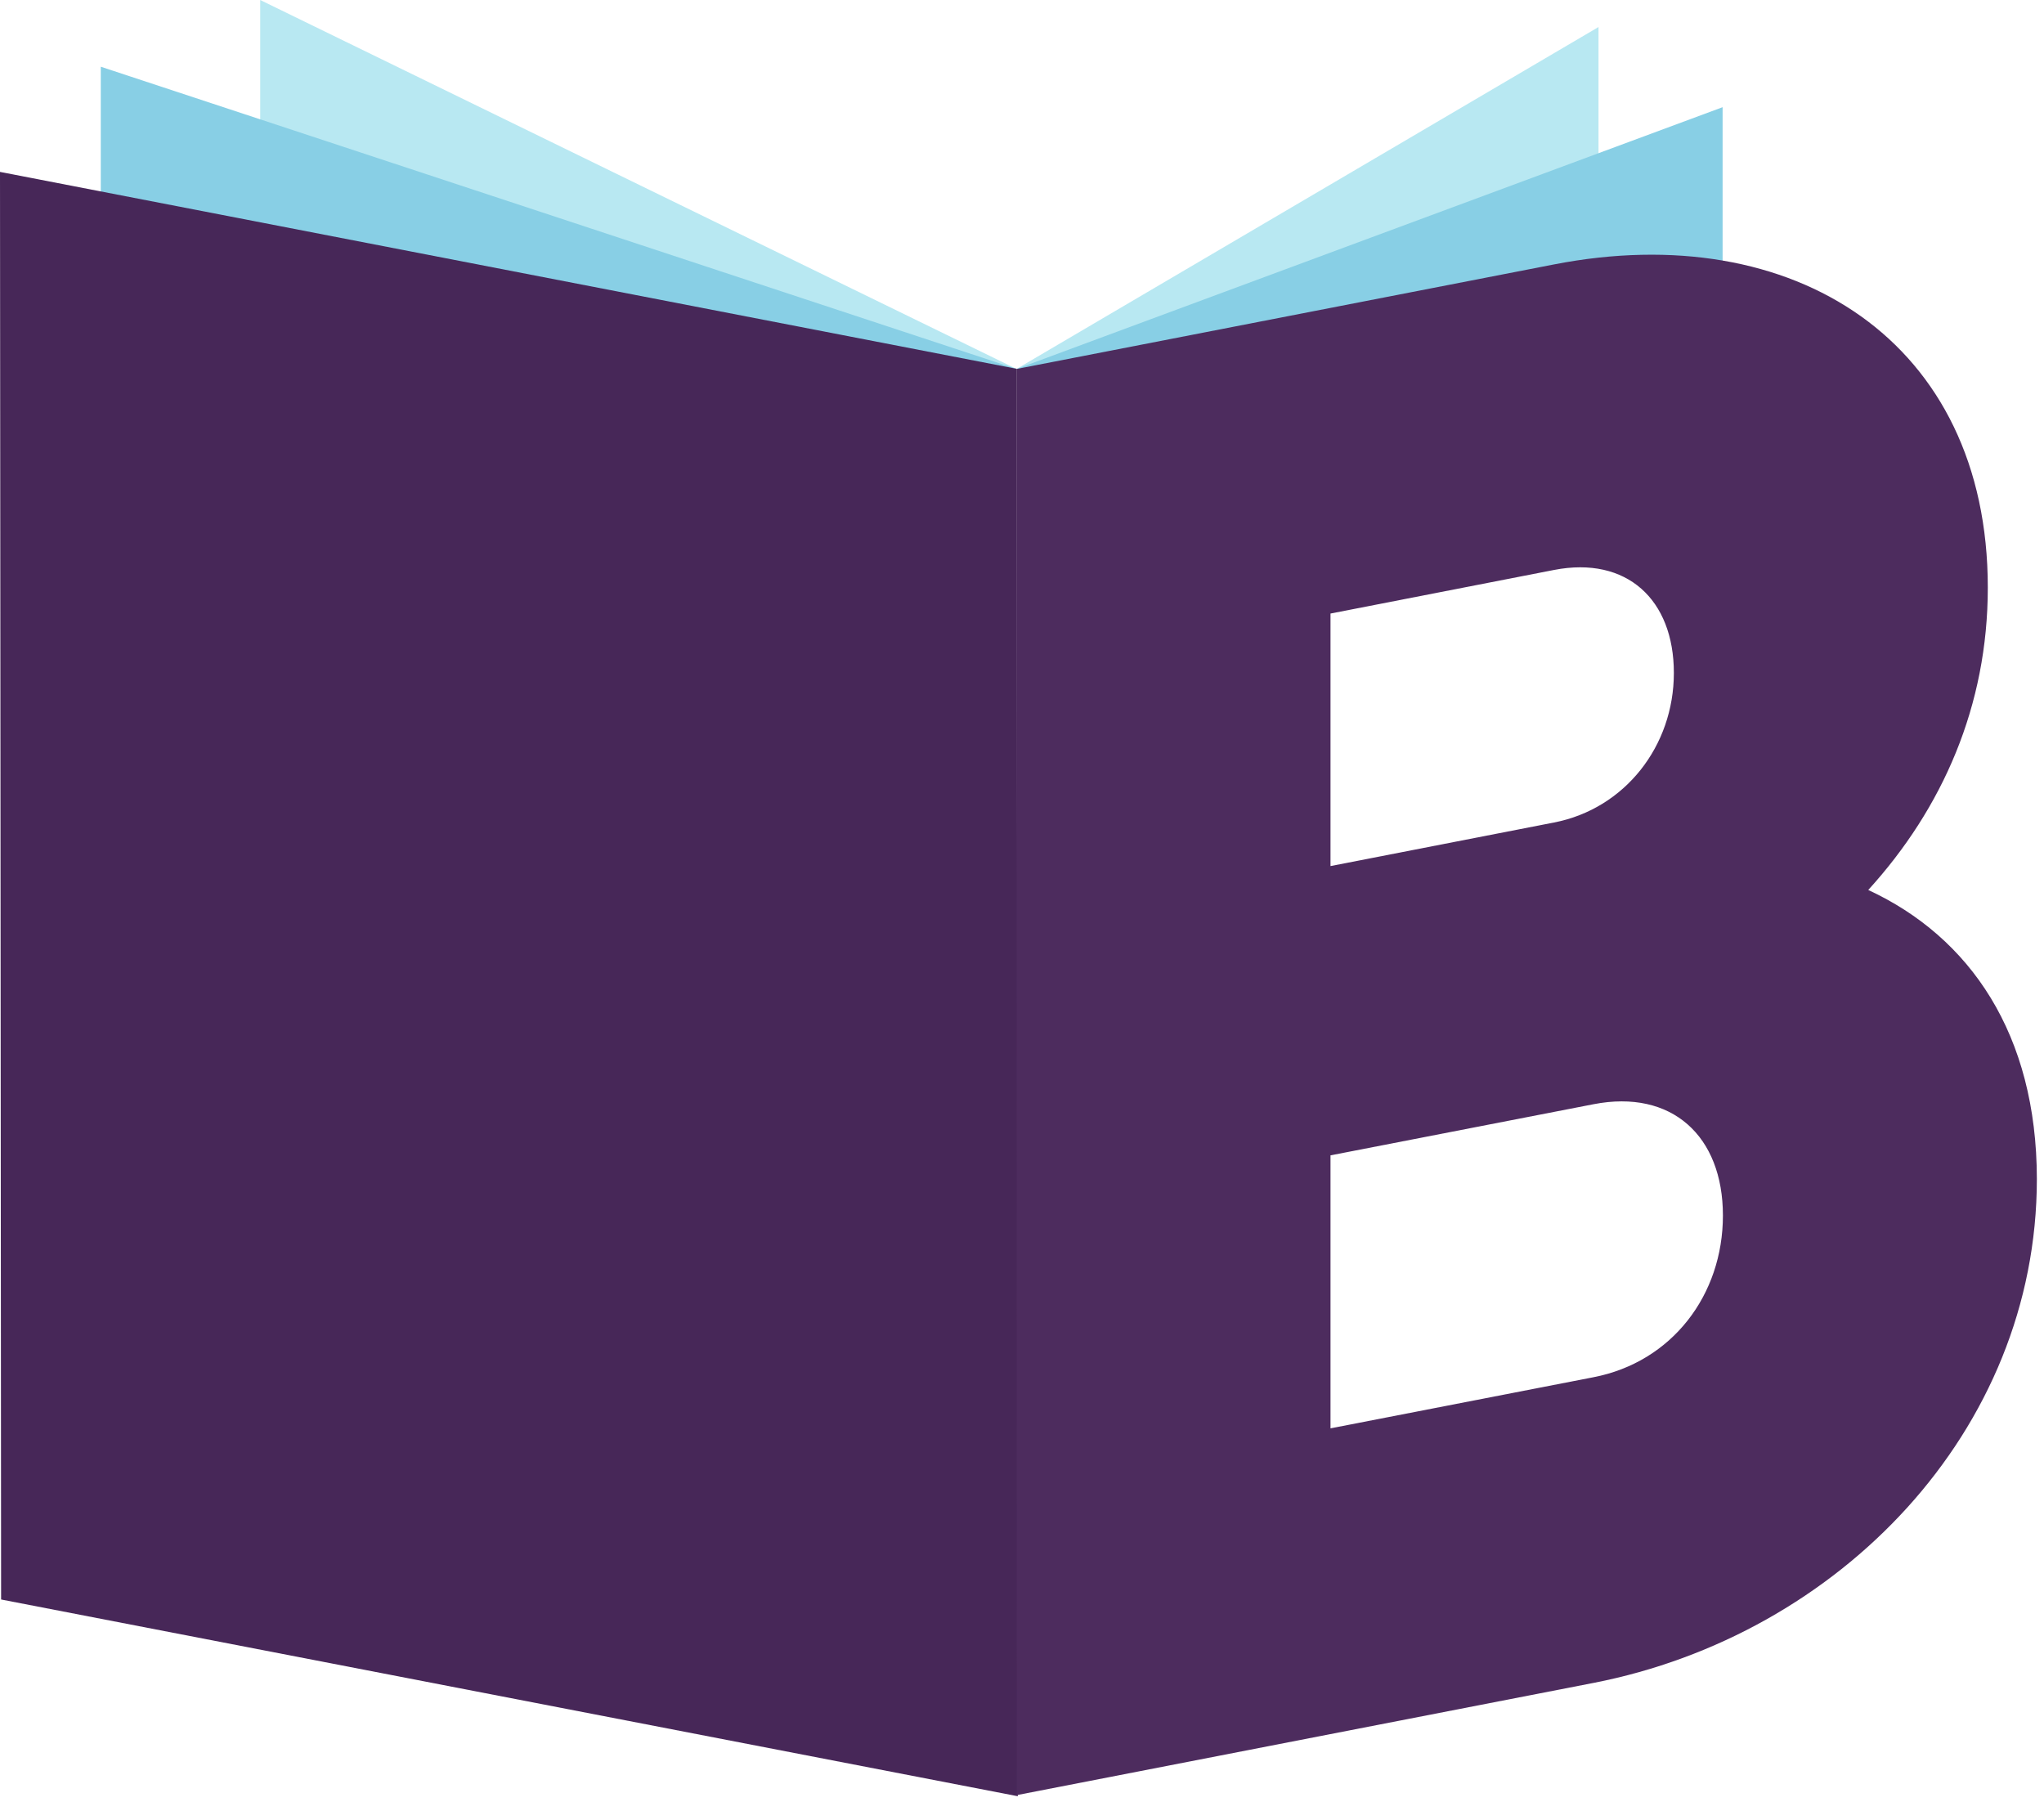
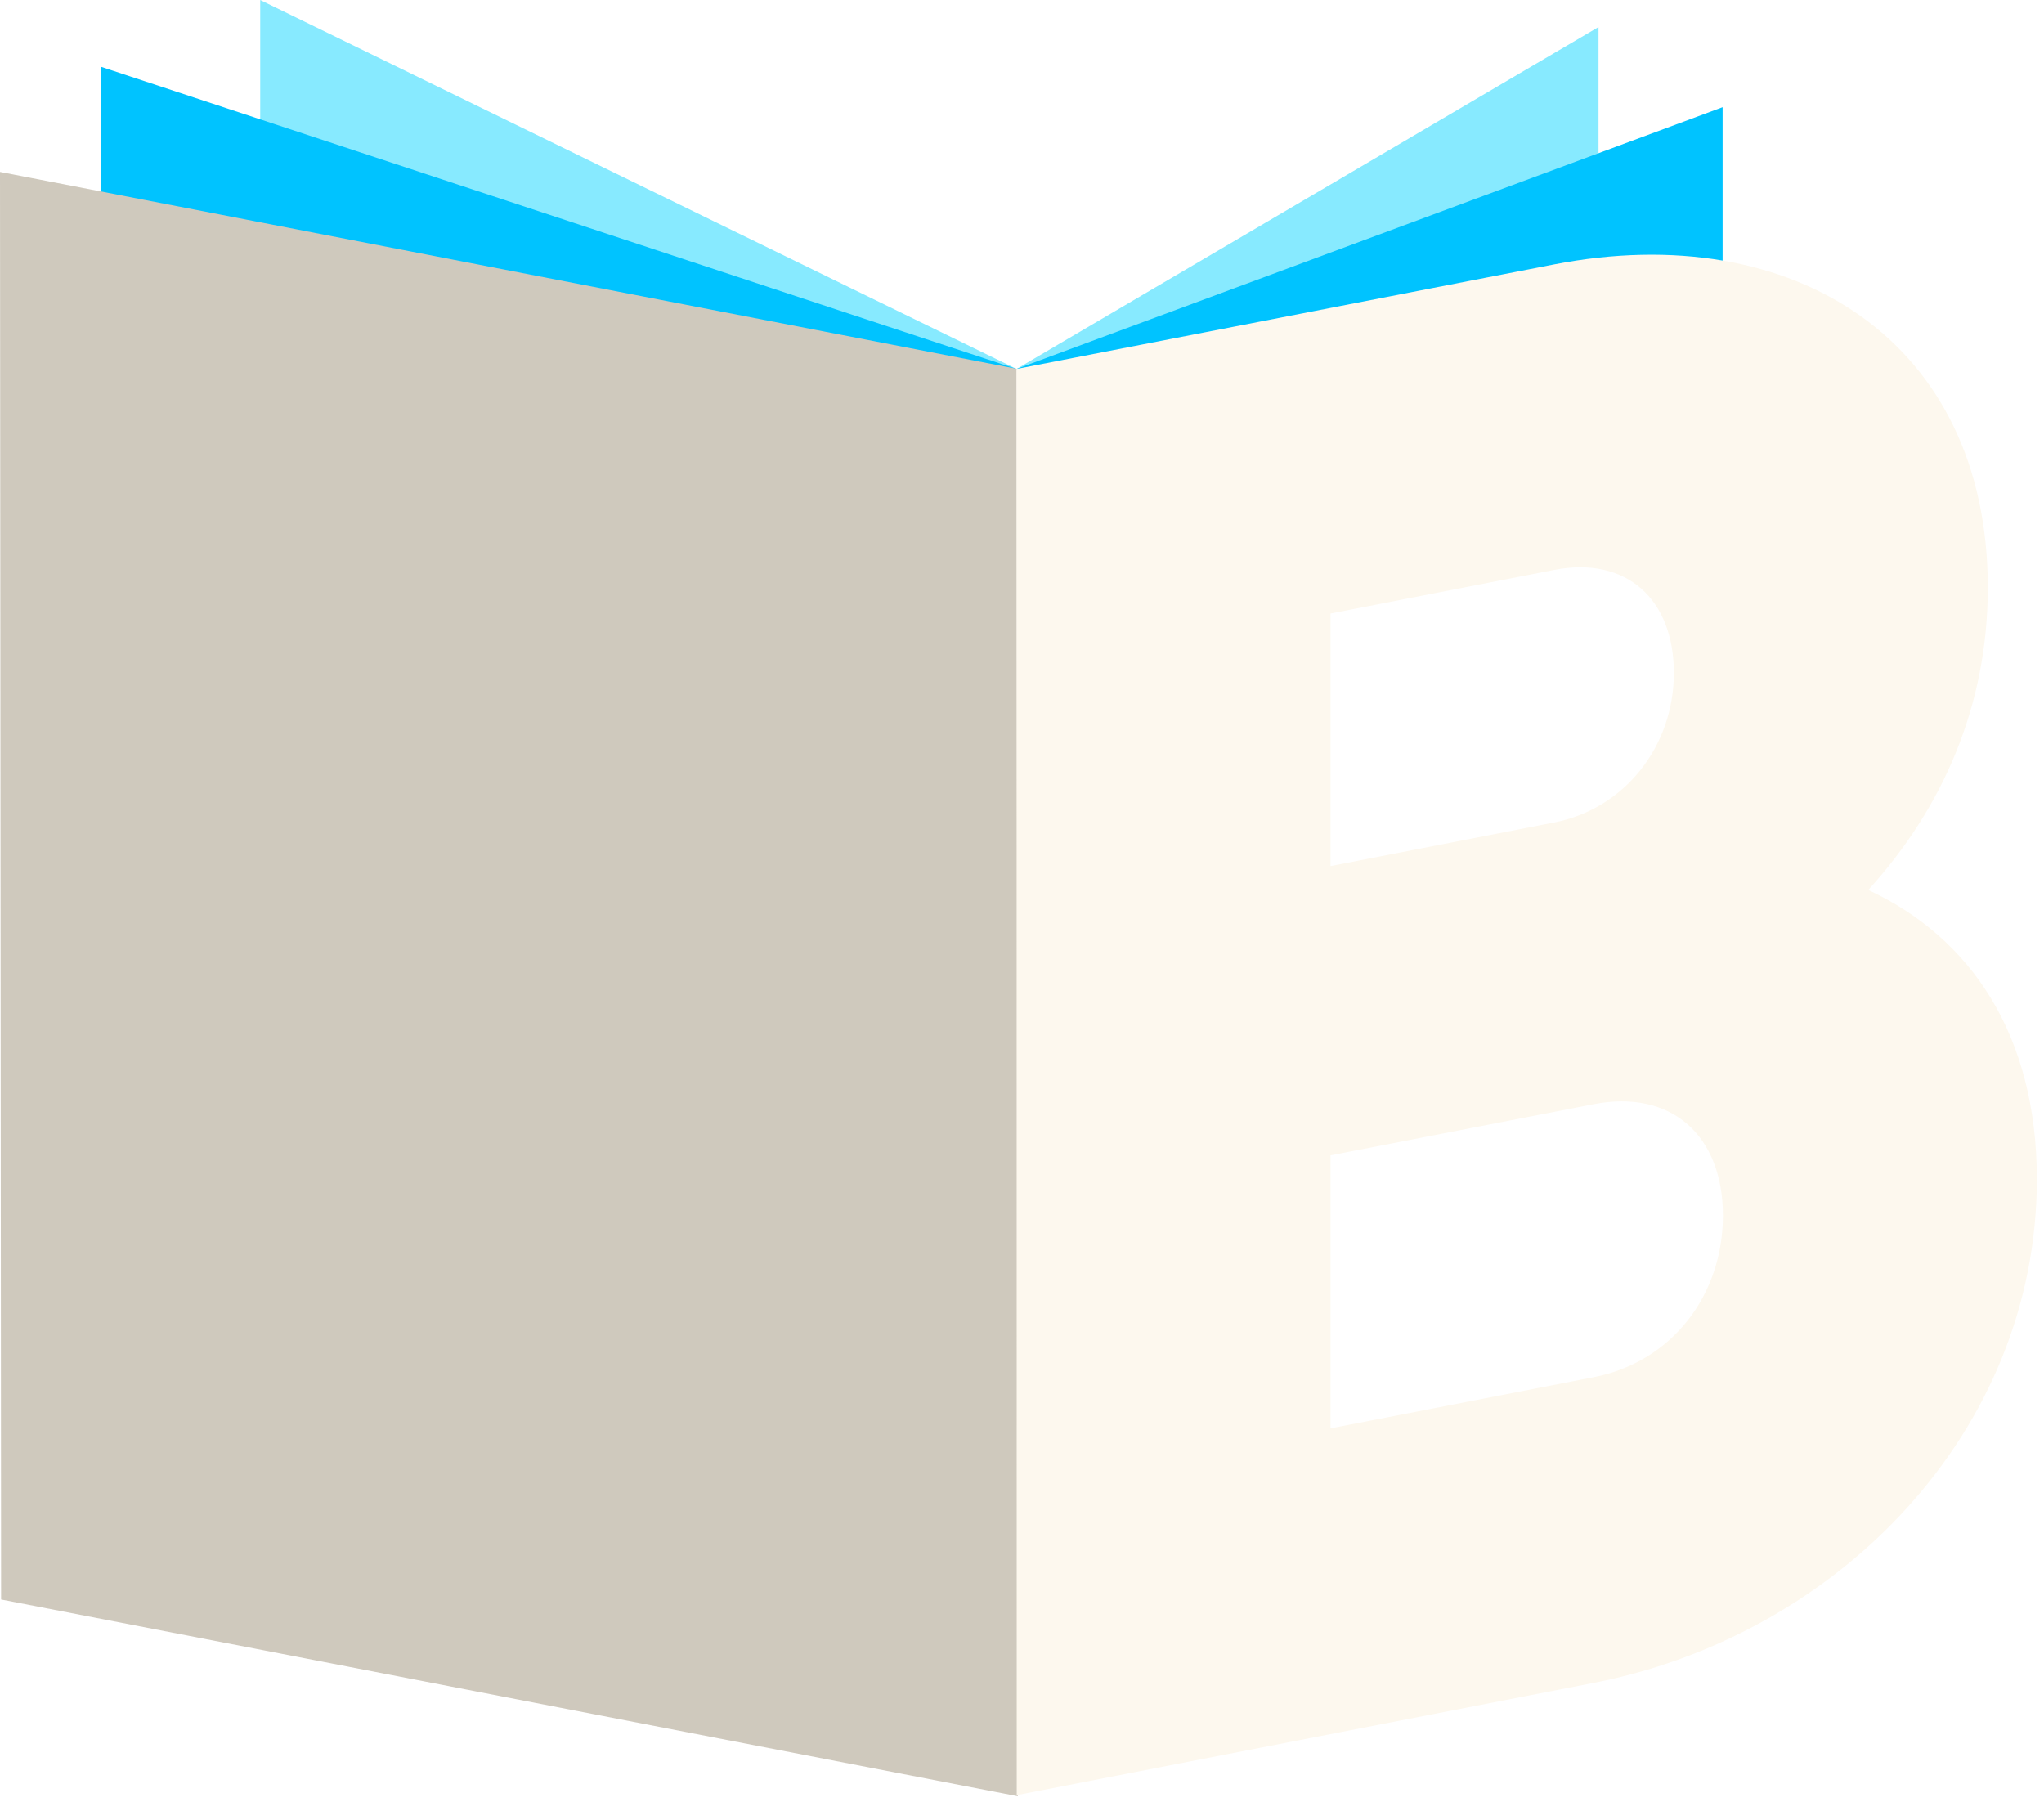
<svg xmlns="http://www.w3.org/2000/svg" width="59" height="52" viewBox="0 0 59 52" fill="none">
-   <path d="M29.343 10.65L46.141 0.78V9.364L29.343 10.65Z" fill="#B8E8F2" />
-   <path d="M29.343 10.65L49.723 3.094V9.216L29.343 10.65Z" fill="#88CFE5" />
-   <path d="M29.343 10.65L7.511 0V8.35L29.343 10.65Z" fill="#B8E8F2" />
-   <path d="M29.343 10.65L2.909 1.926V7.813L29.343 10.65Z" fill="#88CFE5" />
-   <path d="M29.379 51.848L0.032 46.169L0 4.962L29.348 10.646L29.379 51.848Z" fill="#472758" />
-   <path d="M58.794 34.03C58.794 41.319 53.075 47.197 45.997 48.577L29.348 51.816L29.343 10.65L44.86 7.632C51.766 6.288 57.378 9.843 57.378 16.961C57.378 20.371 56.074 23.33 53.927 25.689C56.868 27.052 58.79 29.853 58.794 34.03ZM38.405 17.71V24.999L44.86 23.741C46.899 23.344 48.316 21.539 48.316 19.424C48.316 17.308 46.958 16.045 44.86 16.451L38.405 17.71ZM49.732 35.085C49.732 32.794 48.261 31.432 45.993 31.874L38.405 33.349V41.229L45.993 39.754C48.261 39.316 49.732 37.381 49.732 35.085Z" fill="#4D2C5E" />
+   <path d="M29.343 10.65L46.141 0.78V9.364L29.343 10.65Z" fill="#87EAFF" />
+   <path d="M29.343 10.65L49.723 3.094V9.216L29.343 10.65Z" fill="#00C3FF" />
+   <path d="M29.343 10.65L7.511 0V8.35L29.343 10.65Z" fill="#87EAFF" />
+   <path d="M29.343 10.65L2.909 1.926V7.813L29.343 10.65Z" fill="#00C3FF" />
+   <path d="M29.379 51.848L0.032 46.169L0 4.962L29.348 10.646L29.379 51.848Z" fill="#CFC9BD" />
+   <path d="M58.794 34.03C58.794 41.319 53.075 47.197 45.997 48.577L29.348 51.816L29.343 10.65L44.86 7.632C51.766 6.288 57.378 9.843 57.378 16.961C57.378 20.371 56.074 23.33 53.927 25.689C56.868 27.052 58.79 29.853 58.794 34.03ZM38.405 17.71V24.999L44.86 23.741C46.899 23.344 48.316 21.539 48.316 19.424C48.316 17.308 46.958 16.045 44.86 16.451L38.405 17.71ZM49.732 35.085C49.732 32.794 48.261 31.432 45.993 31.874L38.405 33.349V41.229L45.993 39.754C48.261 39.316 49.732 37.381 49.732 35.085Z" fill="#FDF8EE" />
</svg>
